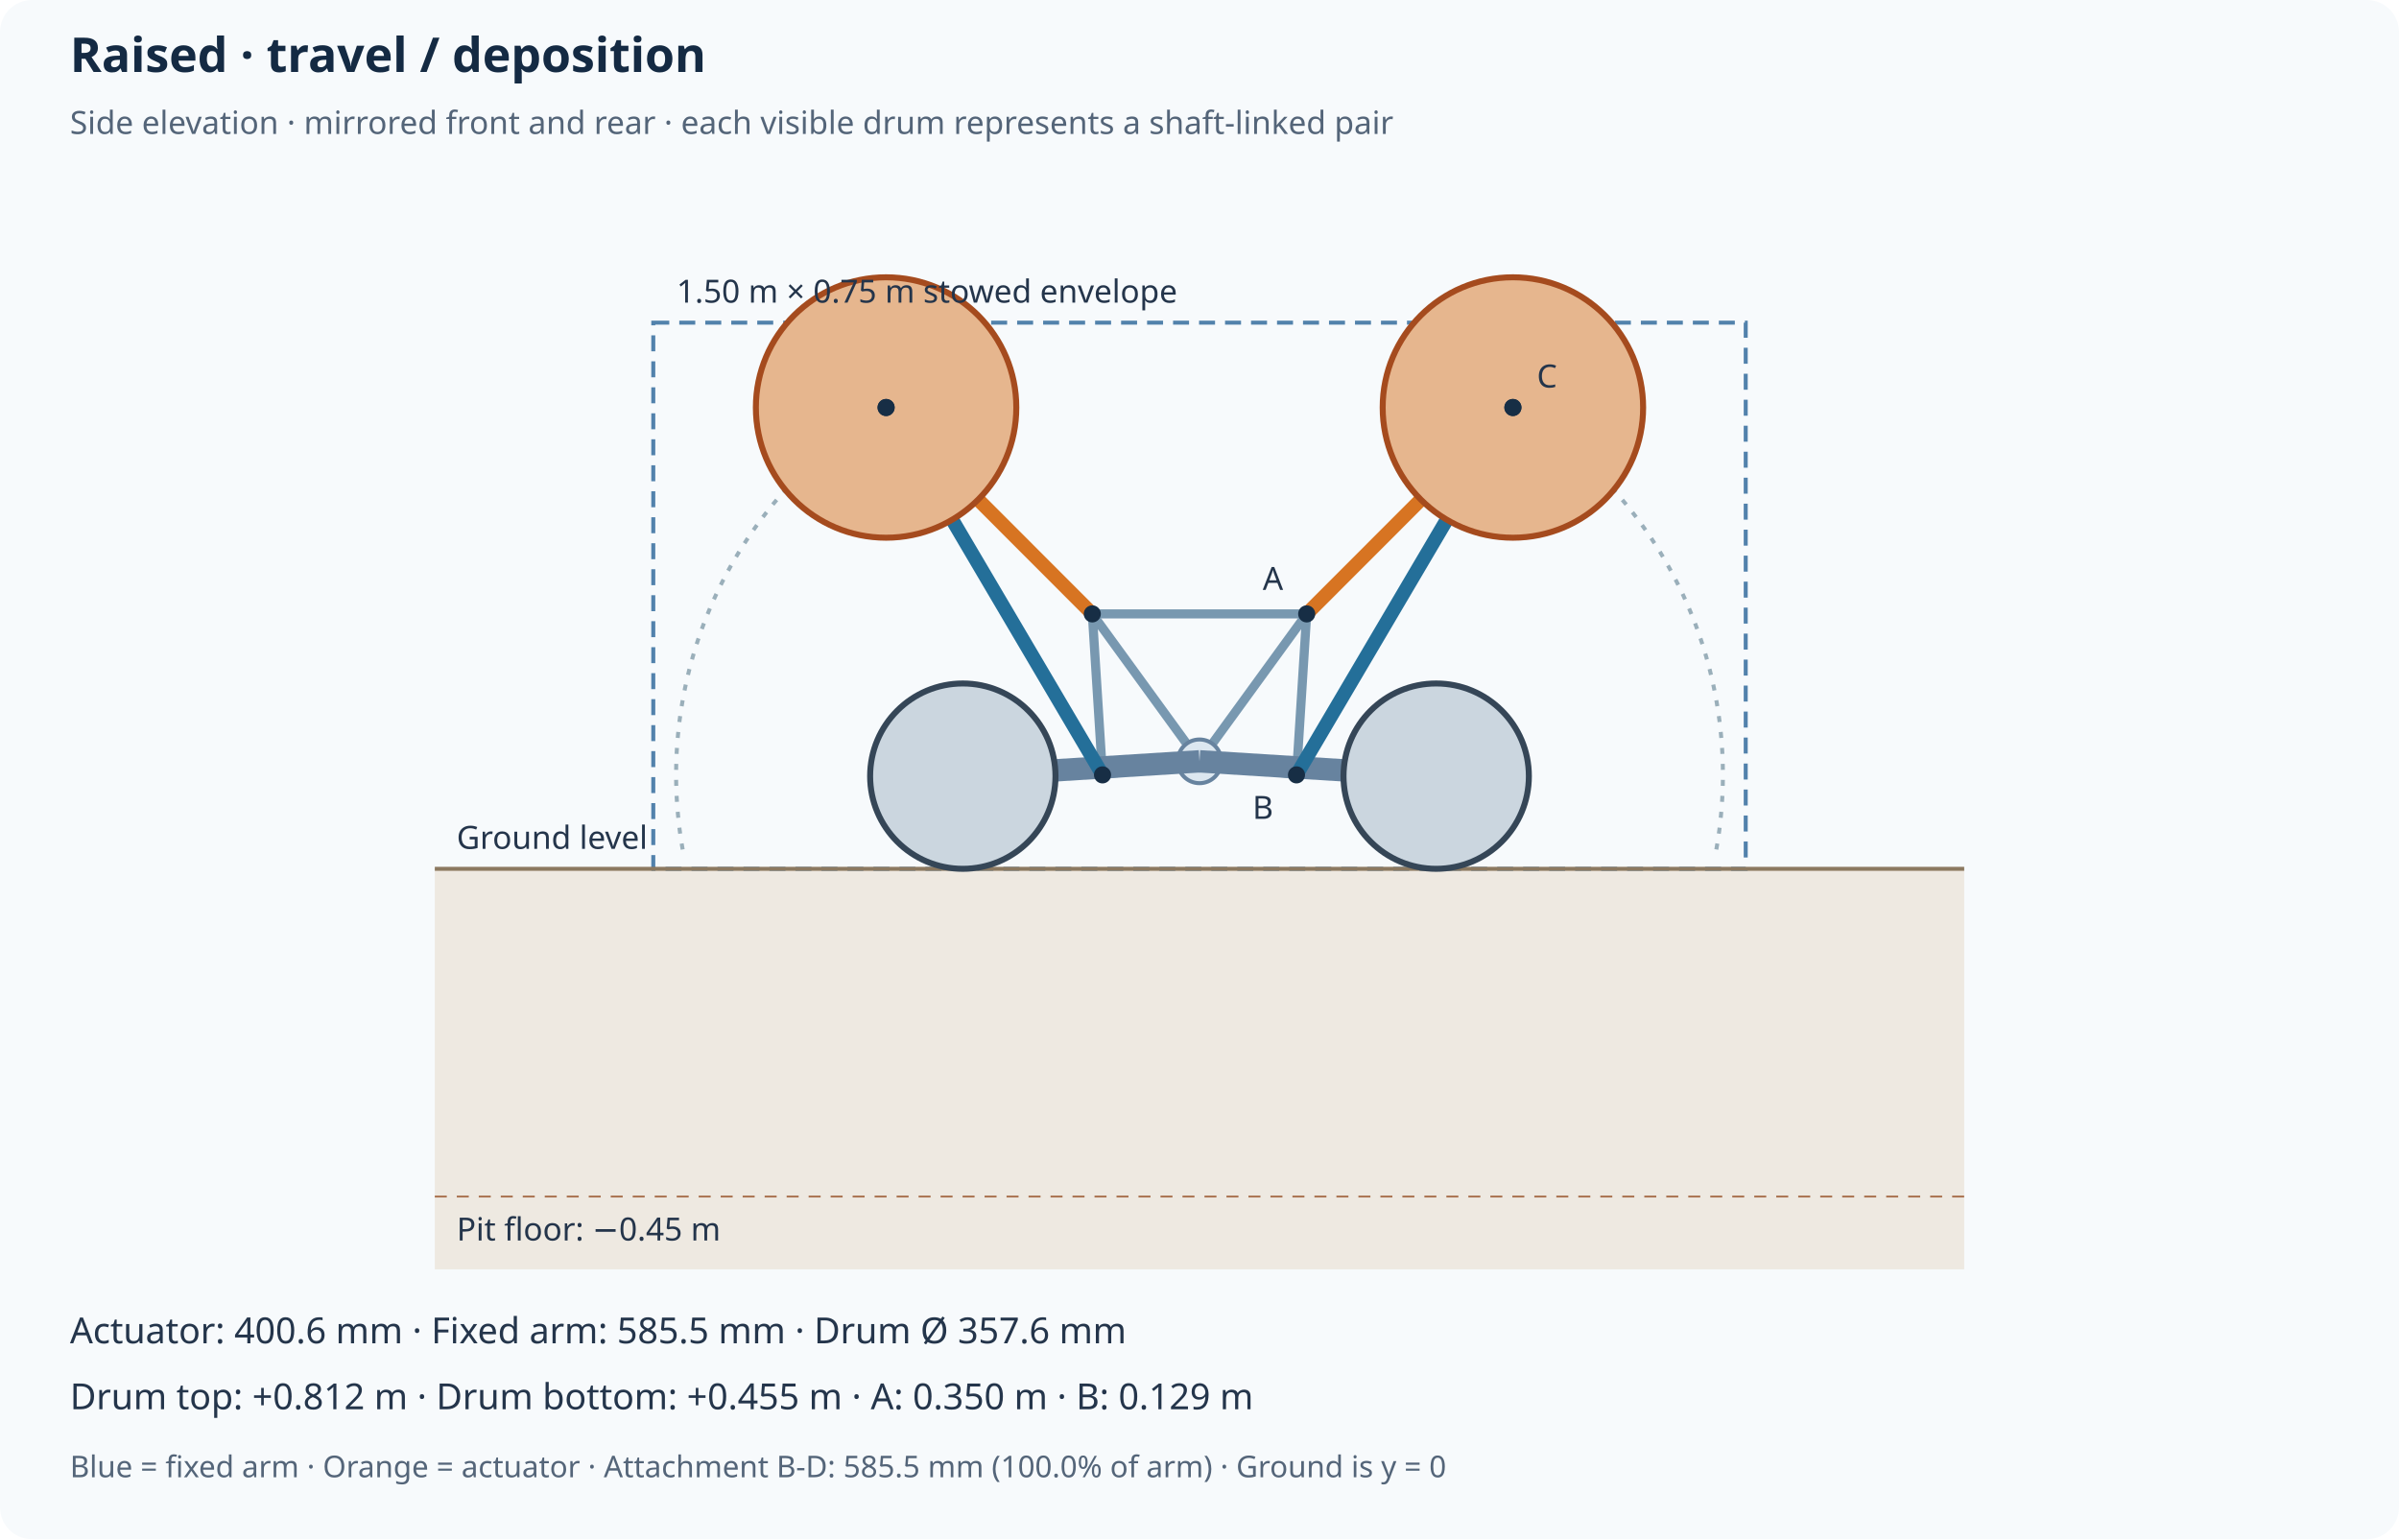
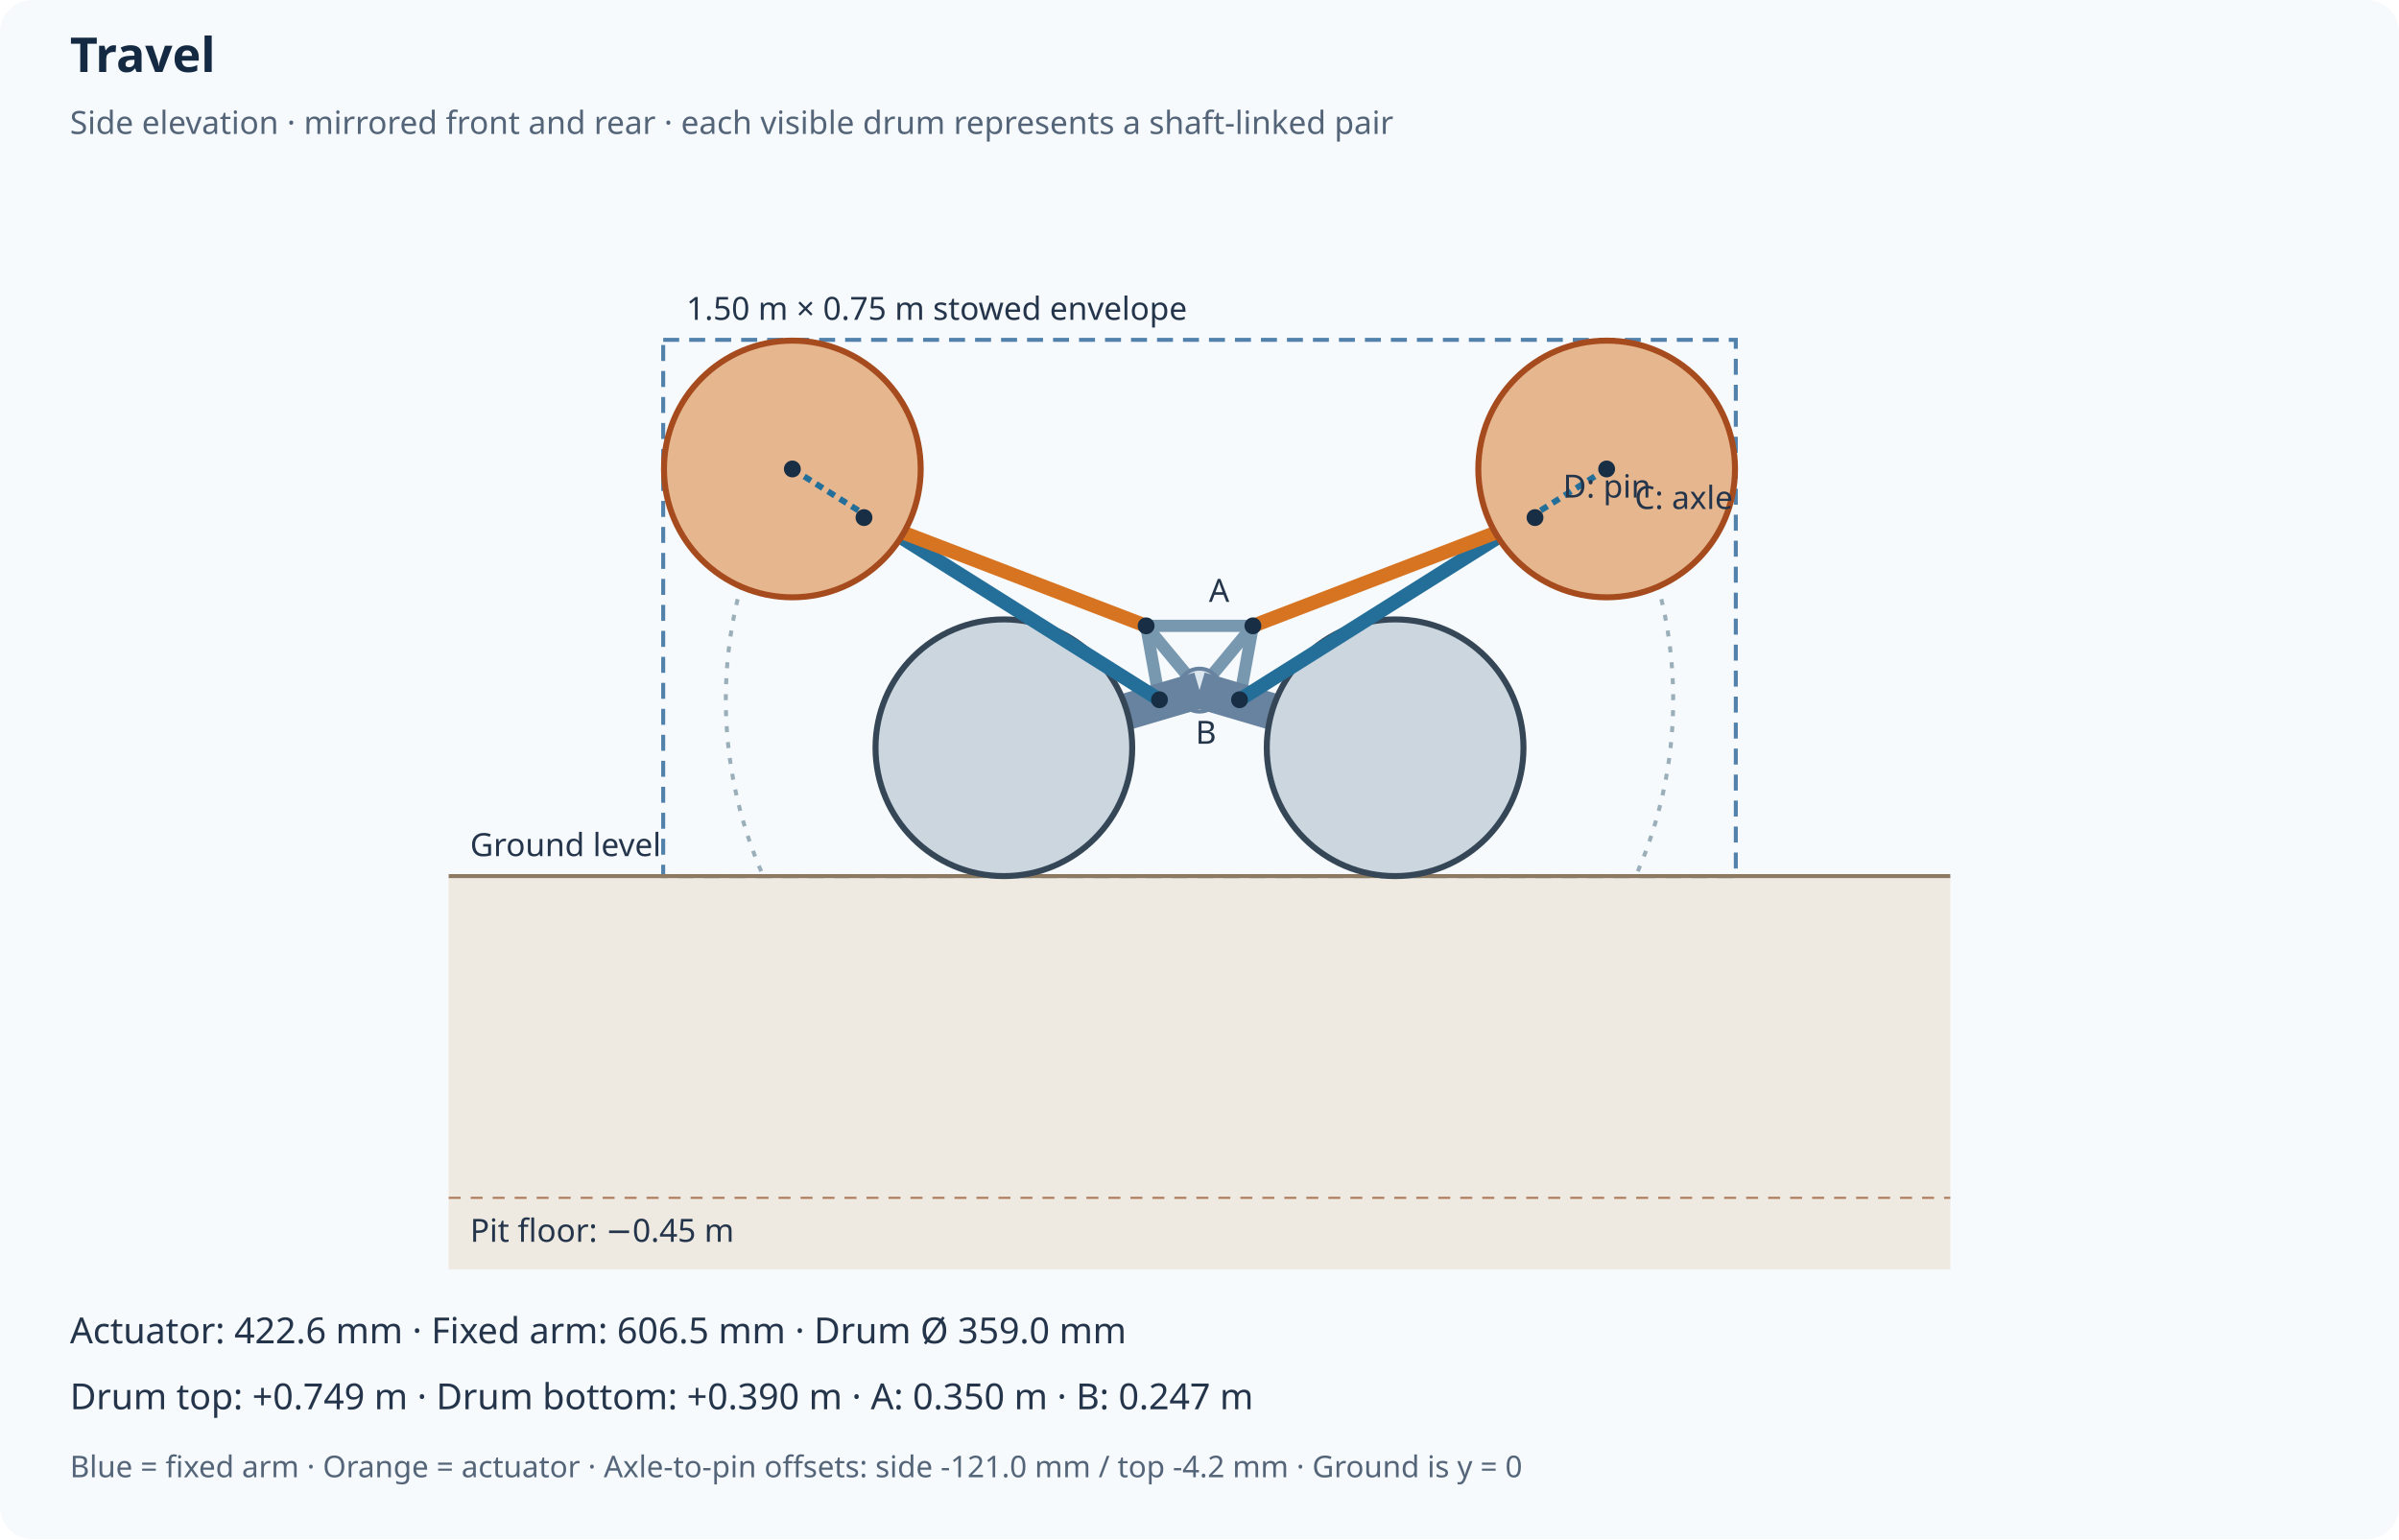
- <svg xmlns="http://www.w3.org/2000/svg" viewBox="0 0 1200 770" role="img" aria-label="Raised · travel / deposition">
+ <svg xmlns="http://www.w3.org/2000/svg" viewBox="0 0 1200 770" role="img" aria-label="Travel">
  <rect width="1200" height="770" rx="16" fill="#f7fafc" />
-   <text x="35" y="36" font-family="sans-serif" font-size="24" font-weight="700" fill="#142a43">Raised · travel / deposition</text>
+   <text x="35" y="36" font-family="sans-serif" font-size="24" font-weight="700" fill="#142a43">Travel</text>
  <g font-family="sans-serif">
    <text x="35" y="67" font-size="16" fill="#546579">Side elevation · mirrored front and rear · each visible drum represents a shaft-linked pair</text>
-     <rect x="217.486" y="434.636" width="765.027" height="200.364" fill="#eee9e1" stroke="none" stroke-width="2" stroke-dasharray="" />
-     <rect x="326.776" y="161.412" width="546.448" height="273.224" fill="none" stroke="#5282ac" stroke-width="2" stroke-dasharray="8 5" />
-     <line x1="217.486" y1="434.636" x2="982.514" y2="434.636" stroke="#8c7960" stroke-width="2" stroke-dasharray="" />
-     <line x1="217.486" y1="598.570" x2="982.514" y2="598.570" stroke="#ac7756" stroke-width="1" stroke-dasharray="6 5" />
-     <line x1="600.000" y1="380.862" x2="653.620" y2="307.108" stroke="#7898b0" stroke-width="4.549" stroke-dasharray="" />
-     <line x1="600.000" y1="380.862" x2="648.515" y2="387.639" stroke="#7898b0" stroke-width="4.549" stroke-dasharray="" />
-     <line x1="600.000" y1="380.862" x2="546.380" y2="307.108" stroke="#7898b0" stroke-width="4.549" stroke-dasharray="" />
-     <line x1="600.000" y1="380.862" x2="551.485" y2="387.639" stroke="#7898b0" stroke-width="4.549" stroke-dasharray="" />
-     <line x1="653.620" y1="307.108" x2="648.515" y2="387.639" stroke="#7898b0" stroke-width="4.549" stroke-dasharray="" />
-     <line x1="546.380" y1="307.108" x2="551.485" y2="387.639" stroke="#7898b0" stroke-width="4.549" stroke-dasharray="" />
-     <line x1="653.620" y1="307.108" x2="546.380" y2="307.108" stroke="#7898b0" stroke-width="4.549" stroke-dasharray="" />
-     <circle cx="600.000" cy="380.862" r="10.929" stroke="#67839f" fill="#dce7f0" stroke-width="2" />
-     <line x1="600.000" y1="380.862" x2="481.603" y2="388.275" stroke="#67839f" stroke-width="11.2" stroke-dasharray="" />
-     <line x1="600.000" y1="380.862" x2="718.397" y2="388.275" stroke="#67839f" stroke-width="11.2" stroke-dasharray="" />
-     <circle cx="481.603" cy="388.275" r="46.360" stroke="#354657" fill="#cbd6df" stroke-width="3" />
-     <polyline points="443.23,203.85 440.45,205.52 437.70,207.23 434.98,208.97 432.28,210.76 429.61,212.59 426.96,214.46 424.35,216.37 421.76,218.32 419.21,220.31 416.68,222.34 414.19,224.40 411.73,226.51 409.30,228.65 406.90,230.82 404.54,233.04 402.21,235.29 399.91,237.57 397.65,239.89 395.42,242.24 393.24,244.63 391.08,247.05 388.97,249.50 386.89,251.98 384.85,254.49 382.85,257.04 380.88,259.61 378.96,262.22 377.08,264.85 375.23,267.51 373.43,270.20 371.67,272.92 369.94,275.66 368.27,278.43 366.63,281.23 365.04,284.04 363.48,286.89 361.98,289.75 360.51,292.64 359.09,295.55 357.72,298.48 356.38,301.43 355.10,304.40 353.86,307.40 352.66,310.40 351.51,313.43 350.41,316.48 349.35,319.54 348.34,322.61 347.38,325.70 346.46,328.81 345.59,331.93 344.77,335.06 344.00,338.21 343.27,341.36 342.59,344.53 341.96,347.70 341.38,350.89 340.84,354.08 340.36,357.28 339.92,360.49 339.54,363.71 339.20,366.93 338.91,370.15 338.67,373.38 338.47,376.61 338.33,379.85 338.24,383.09 338.19,386.32 338.20,389.56 338.25,392.80 338.35,396.04 338.51,399.27 338.71,402.50 338.96,405.73 339.26,408.95 339.60,412.17 340.00,415.39 340.45,418.59 340.94,421.79 341.48,424.99" fill="none" stroke="#9aafba" stroke-width="2" stroke-dasharray="3 5" />
-     <line x1="551.485" y1="387.639" x2="443.232" y2="203.855" stroke="#246f99" stroke-width="7" stroke-dasharray="" />
-     <line x1="546.380" y1="307.108" x2="443.232" y2="203.855" stroke="#d77422" stroke-width="7" stroke-dasharray="" />
-     <circle cx="443.232" cy="203.855" r="65.139" stroke="#a54b1e" fill="#e6b68e" stroke-width="3" />
-     <circle cx="443.232" cy="203.855" r="3.279" stroke="#172e45" fill="#172e45" stroke-width="2" />
-     <circle cx="443.232" cy="203.855" r="3.279" stroke="#172e45" fill="#172e45" stroke-width="2" />
-     <circle cx="546.380" cy="307.108" r="3.279" stroke="#172e45" fill="#172e45" stroke-width="2" />
-     <circle cx="551.485" cy="387.639" r="3.279" stroke="#172e45" fill="#172e45" stroke-width="2" />
-     <circle cx="718.397" cy="388.275" r="46.360" stroke="#354657" fill="#cbd6df" stroke-width="3" />
-     <polyline points="756.77,203.85 759.55,205.52 762.30,207.23 765.02,208.97 767.72,210.76 770.39,212.59 773.04,214.46 775.65,216.37 778.24,218.32 780.79,220.31 783.32,222.34 785.81,224.40 788.27,226.51 790.70,228.65 793.10,230.82 795.46,233.04 797.79,235.29 800.09,237.57 802.35,239.89 804.58,242.24 806.76,244.63 808.92,247.05 811.03,249.50 813.11,251.98 815.15,254.49 817.15,257.04 819.12,259.61 821.04,262.22 822.92,264.85 824.77,267.51 826.57,270.20 828.33,272.92 830.06,275.66 831.73,278.43 833.37,281.23 834.96,284.04 836.52,286.89 838.02,289.75 839.49,292.64 840.91,295.55 842.28,298.48 843.62,301.43 844.90,304.40 846.14,307.40 847.34,310.40 848.49,313.43 849.59,316.48 850.65,319.54 851.66,322.61 852.62,325.70 853.54,328.81 854.41,331.93 855.23,335.06 856.00,338.21 856.73,341.36 857.41,344.53 858.04,347.70 858.62,350.89 859.16,354.08 859.64,357.28 860.08,360.49 860.46,363.71 860.80,366.93 861.09,370.15 861.33,373.38 861.53,376.61 861.67,379.85 861.76,383.09 861.81,386.32 861.80,389.56 861.75,392.80 861.65,396.04 861.49,399.27 861.29,402.50 861.04,405.73 860.74,408.95 860.40,412.17 860.00,415.39 859.55,418.59 859.06,421.79 858.52,424.99" fill="none" stroke="#9aafba" stroke-width="2" stroke-dasharray="3 5" />
-     <line x1="648.515" y1="387.639" x2="756.768" y2="203.855" stroke="#246f99" stroke-width="7" stroke-dasharray="" />
-     <line x1="653.620" y1="307.108" x2="756.768" y2="203.855" stroke="#d77422" stroke-width="7" stroke-dasharray="" />
-     <circle cx="756.768" cy="203.855" r="65.139" stroke="#a54b1e" fill="#e6b68e" stroke-width="3" />
-     <circle cx="756.768" cy="203.855" r="3.279" stroke="#172e45" fill="#172e45" stroke-width="2" />
-     <circle cx="756.768" cy="203.855" r="3.279" stroke="#172e45" fill="#172e45" stroke-width="2" />
-     <circle cx="653.620" cy="307.108" r="3.279" stroke="#172e45" fill="#172e45" stroke-width="2" />
-     <circle cx="648.515" cy="387.639" r="3.279" stroke="#172e45" fill="#172e45" stroke-width="2" />
-     <text x="631.62" y="295.11" font-size="16" fill="#24354b">A</text>
-     <text x="626.51" y="409.64" font-size="16" fill="#24354b">B</text>
-     <text x="768.77" y="193.85" font-size="16" fill="#24354b">C</text>
-     <text x="338.42" y="151.41" font-size="16" fill="#24354b">1.50 m × 0.75 m stowed envelope</text>
-     <text x="228.42" y="424.64" font-size="16" fill="#24354b">Ground level</text>
-     <text x="228.42" y="620.57" font-size="16" fill="#24354b">Pit floor: −0.45 m</text>
-     <text x="35" y="672" font-size="18" fill="#24354b">Actuator: 400.6 mm · Fixed arm: 585.5 mm · Drum Ø 357.6 mm</text>
-     <text x="35" y="705" font-size="18" fill="#24354b">Drum top: +0.812 m · Drum bottom: +0.455 m · A: 0.350 m · B: 0.129 m</text>
-     <text x="35" y="739" font-size="15" fill="#546579">Blue = fixed arm · Orange = actuator · Attachment B-D: 585.5 mm (100.0% of arm) · Ground is y = 0</text>
+     <rect x="224.431" y="438.273" width="751.138" height="196.727" fill="#eee9e1" stroke="none" stroke-width="2" stroke-dasharray="" />
+     <rect x="331.736" y="170.010" width="536.527" height="268.264" fill="none" stroke="#5282ac" stroke-width="2" stroke-dasharray="8 5" />
+     <line x1="224.431" y1="438.273" x2="975.569" y2="438.273" stroke="#8c7960" stroke-width="2" stroke-dasharray="" />
+     <line x1="224.431" y1="599.232" x2="975.569" y2="599.232" stroke="#ac7756" stroke-width="1" stroke-dasharray="6 5" />
+     <line x1="600.000" y1="345.246" x2="626.701" y2="313.084" stroke="#7898b0" stroke-width="6.107" stroke-dasharray="" />
+     <line x1="600.000" y1="345.246" x2="620.017" y2="350.060" stroke="#7898b0" stroke-width="6.107" stroke-dasharray="" />
+     <line x1="600.000" y1="345.246" x2="573.299" y2="313.084" stroke="#7898b0" stroke-width="6.107" stroke-dasharray="" />
+     <line x1="600.000" y1="345.246" x2="579.983" y2="350.060" stroke="#7898b0" stroke-width="6.107" stroke-dasharray="" />
+     <line x1="626.701" y1="313.084" x2="620.017" y2="350.060" stroke="#7898b0" stroke-width="6.107" stroke-dasharray="" />
+     <line x1="573.299" y1="313.084" x2="579.983" y2="350.060" stroke="#7898b0" stroke-width="6.107" stroke-dasharray="" />
+     <line x1="626.701" y1="313.084" x2="573.299" y2="313.084" stroke="#7898b0" stroke-width="6.107" stroke-dasharray="" />
+     <circle cx="600.000" cy="345.246" r="10.731" stroke="#67839f" fill="#dce7f0" stroke-width="2" />
+     <line x1="600.000" y1="345.246" x2="502.146" y2="374.069" stroke="#67839f" stroke-width="18.332" stroke-dasharray="" />
+     <line x1="600.000" y1="345.246" x2="697.854" y2="374.069" stroke="#67839f" stroke-width="18.332" stroke-dasharray="" />
+     <circle cx="502.146" cy="374.069" r="64.204" stroke="#354657" fill="#cbd6df" stroke-width="3" />
+     <polyline points="421.33,202.13 419.18,204.46 417.07,206.83 415.00,209.22 412.96,211.65 410.95,214.11 408.98,216.59 407.05,219.11 405.15,221.65 403.29,224.22 401.47,226.82 399.69,229.44 397.95,232.09 396.24,234.76 394.58,237.46 392.95,240.18 391.36,242.93 389.82,245.70 388.31,248.49 386.85,251.30 385.42,254.13 384.04,256.99 382.70,259.86 381.41,262.76 380.15,265.67 378.94,268.60 377.77,271.55 376.64,274.51 375.56,277.49 374.52,280.49 373.53,283.50 372.58,286.52 371.67,289.56 370.81,292.61 369.99,295.68 369.22,298.75 368.49,301.84 367.81,304.94 367.17,308.04 366.58,311.16 366.03,314.28 365.53,317.41 365.08,320.55 364.67,323.70 364.31,326.85 363.99,330.00 363.72,333.16 363.50,336.33 363.32,339.49 363.19,342.66 363.10,345.83 363.06,349.00 363.07,352.17 363.13,355.34 363.23,358.51 363.37,361.68 363.57,364.85 363.80,368.01 364.09,371.17 364.42,374.32 364.80,377.47 365.22,380.61 365.69,383.75 366.21,386.88 366.77,390.00 367.38,393.11 368.03,396.21 368.73,399.31 369.47,402.39 370.26,405.46 371.09,408.52 371.96,411.57 372.89,414.60 373.85,417.62 374.86,420.63 375.91,423.62 377.01,426.60 378.15,429.55 379.34,432.50 380.56,435.42 381.83,438.33" fill="none" stroke="#9aafba" stroke-width="2" stroke-dasharray="3 5" />
+     <line x1="579.983" y1="350.060" x2="396.337" y2="234.608" stroke="#246f99" stroke-width="7" stroke-dasharray="" />
+     <line x1="432.983" y1="257.646" x2="432.176" y2="258.930" stroke="#246f99" stroke-width="4" stroke-dasharray="" />
+     <line x1="573.299" y1="313.084" x2="432.176" y2="258.930" stroke="#d77422" stroke-width="7" stroke-dasharray="" />
+     <circle cx="396.337" cy="234.608" r="64.204" stroke="#a54b1e" fill="#e6b68e" stroke-width="3" />
+     <line x1="396.337" y1="234.608" x2="432.983" y2="257.646" stroke="#246f99" stroke-width="3" stroke-dasharray="4 3" />
+     <line x1="432.983" y1="257.646" x2="432.176" y2="258.930" stroke="#246f99" stroke-width="4" stroke-dasharray="" />
+     <circle cx="396.337" cy="234.608" r="3.219" stroke="#172e45" fill="#172e45" stroke-width="2" />
+     <circle cx="432.176" cy="258.930" r="3.219" stroke="#172e45" fill="#172e45" stroke-width="2" />
+     <circle cx="573.299" cy="313.084" r="3.219" stroke="#172e45" fill="#172e45" stroke-width="2" />
+     <circle cx="579.983" cy="350.060" r="3.219" stroke="#172e45" fill="#172e45" stroke-width="2" />
+     <circle cx="697.854" cy="374.069" r="64.204" stroke="#354657" fill="#cbd6df" stroke-width="3" />
+     <polyline points="778.67,202.13 780.82,204.46 782.93,206.83 785.00,209.22 787.04,211.65 789.05,214.11 791.02,216.59 792.95,219.11 794.85,221.65 796.71,224.22 798.53,226.82 800.31,229.44 802.05,232.09 803.76,234.76 805.42,237.46 807.05,240.18 808.64,242.93 810.18,245.70 811.69,248.49 813.15,251.30 814.58,254.13 815.96,256.99 817.30,259.86 818.59,262.76 819.85,265.67 821.06,268.60 822.23,271.55 823.36,274.51 824.44,277.49 825.48,280.49 826.47,283.50 827.42,286.52 828.33,289.56 829.19,292.61 830.01,295.68 830.78,298.75 831.51,301.84 832.19,304.94 832.83,308.04 833.42,311.16 833.97,314.28 834.47,317.41 834.92,320.55 835.33,323.70 835.69,326.85 836.01,330.00 836.28,333.16 836.50,336.33 836.68,339.49 836.81,342.66 836.90,345.83 836.94,349.00 836.93,352.17 836.87,355.34 836.77,358.51 836.63,361.68 836.43,364.85 836.20,368.01 835.91,371.17 835.58,374.32 835.20,377.47 834.78,380.61 834.31,383.75 833.79,386.88 833.23,390.00 832.62,393.11 831.97,396.21 831.27,399.31 830.53,402.39 829.74,405.46 828.91,408.52 828.04,411.57 827.11,414.60 826.15,417.62 825.14,420.63 824.09,423.62 822.99,426.60 821.85,429.55 820.66,432.50 819.44,435.42 818.17,438.33" fill="none" stroke="#9aafba" stroke-width="2" stroke-dasharray="3 5" />
+     <line x1="620.017" y1="350.060" x2="803.663" y2="234.608" stroke="#246f99" stroke-width="7" stroke-dasharray="" />
+     <line x1="767.017" y1="257.646" x2="767.824" y2="258.930" stroke="#246f99" stroke-width="4" stroke-dasharray="" />
+     <line x1="626.701" y1="313.084" x2="767.824" y2="258.930" stroke="#d77422" stroke-width="7" stroke-dasharray="" />
+     <circle cx="803.663" cy="234.608" r="64.204" stroke="#a54b1e" fill="#e6b68e" stroke-width="3" />
+     <line x1="803.663" y1="234.608" x2="767.017" y2="257.646" stroke="#246f99" stroke-width="3" stroke-dasharray="4 3" />
+     <line x1="767.017" y1="257.646" x2="767.824" y2="258.930" stroke="#246f99" stroke-width="4" stroke-dasharray="" />
+     <circle cx="803.663" cy="234.608" r="3.219" stroke="#172e45" fill="#172e45" stroke-width="2" />
+     <circle cx="767.824" cy="258.930" r="3.219" stroke="#172e45" fill="#172e45" stroke-width="2" />
+     <circle cx="626.701" cy="313.084" r="3.219" stroke="#172e45" fill="#172e45" stroke-width="2" />
+     <circle cx="620.017" cy="350.060" r="3.219" stroke="#172e45" fill="#172e45" stroke-width="2" />
+     <text x="604.70" y="301.08" font-size="16" fill="#24354b">A</text>
+     <text x="598.02" y="372.06" font-size="16" fill="#24354b">B</text>
+     <text x="817.66" y="254.61" font-size="16" fill="#24354b">C: axle</text>
+     <text x="343.31" y="160.01" font-size="16" fill="#24354b">1.50 m × 0.75 m stowed envelope</text>
+     <text x="235.16" y="428.27" font-size="16" fill="#24354b">Ground level</text>
+     <text x="235.16" y="621.23" font-size="16" fill="#24354b">Pit floor: −0.45 m</text>
+     <text x="781.82" y="248.93" font-size="16" fill="#24354b">D: pin</text>
+     <text x="35" y="672" font-size="18" fill="#24354b">Actuator: 422.6 mm · Fixed arm: 606.5 mm · Drum Ø 359.0 mm</text>
+     <text x="35" y="705" font-size="18" fill="#24354b">Drum top: +0.749 m · Drum bottom: +0.390 m · A: 0.350 m · B: 0.247 m</text>
+     <text x="35" y="739" font-size="15" fill="#546579">Blue = fixed arm · Orange = actuator · Axle-to-pin offsets: side -121.0 mm / top -4.2 mm · Ground is y = 0</text>
  </g>
</svg>
